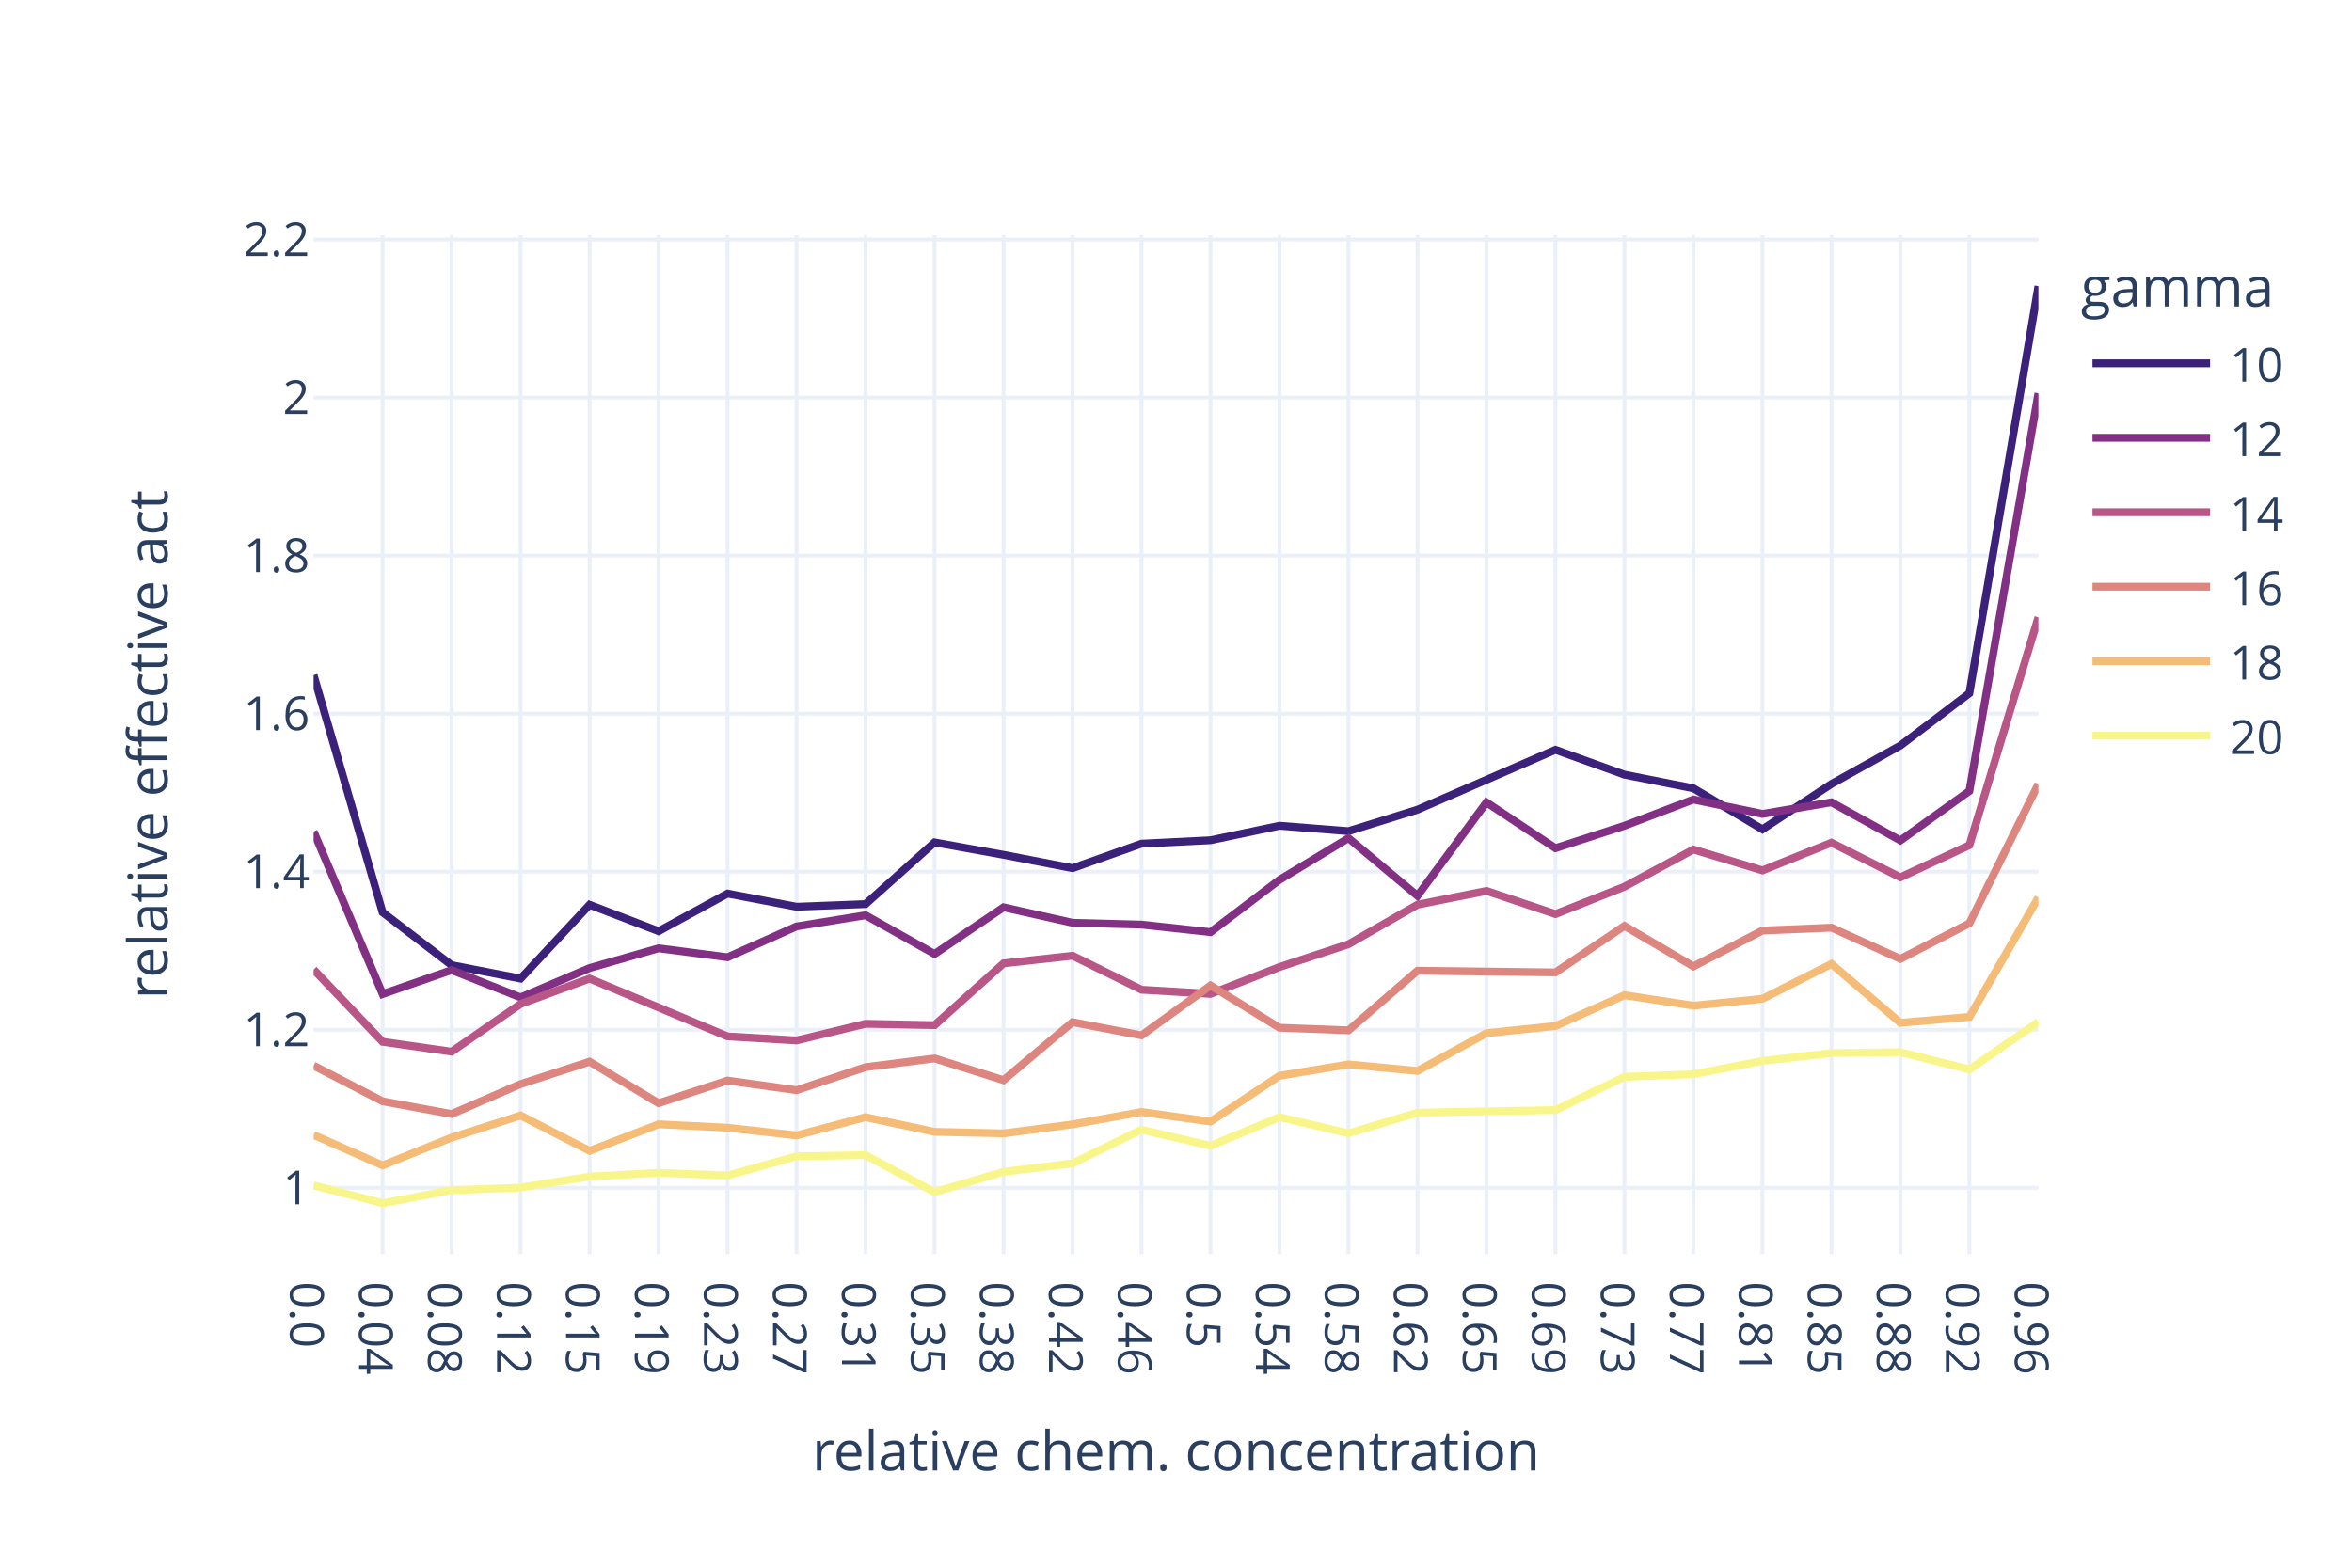
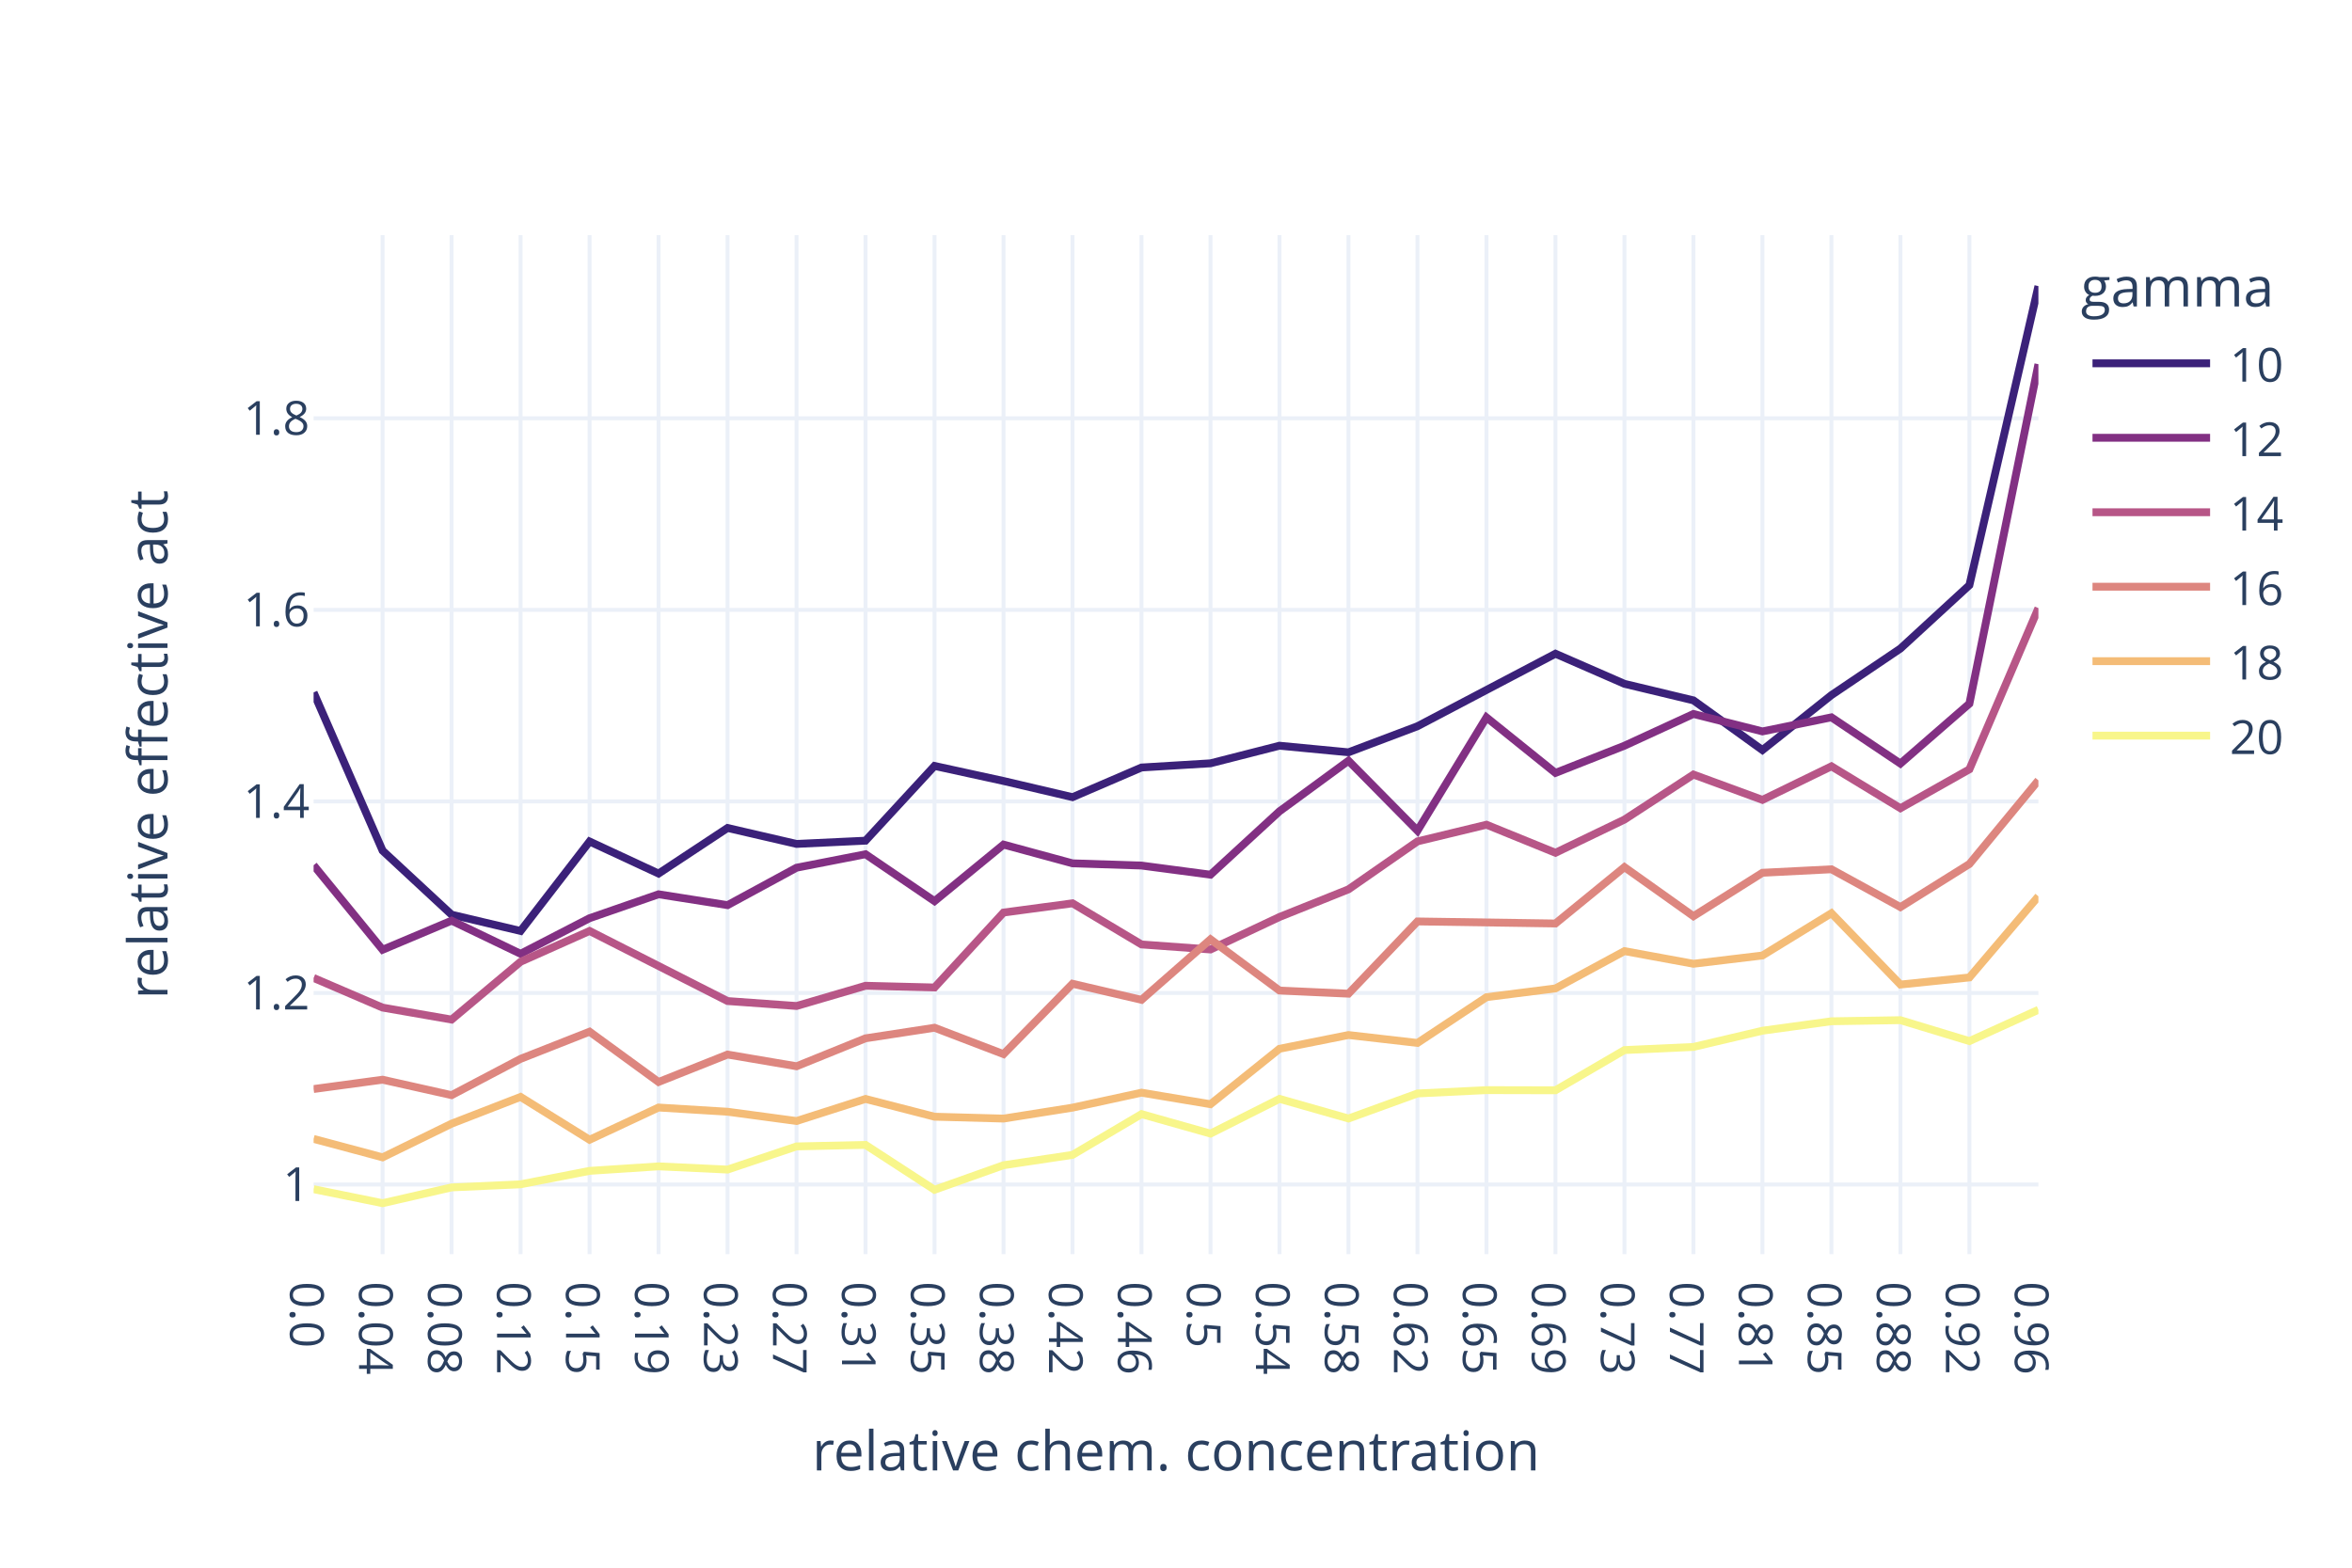
<svg xmlns="http://www.w3.org/2000/svg" class="main-svg" width="600" height="400" style="" viewBox="0 0 600 400">
  <rect x="0" y="0" width="600" height="400" style="fill: rgb(255, 255, 255); fill-opacity: 1;" />
-   <defs id="defs-947ca0">
+   <defs id="defs-1a17e1">
    <g class="clips">
-       <clipPath id="clip947ca0xyplot" class="plotclip">
+       <clipPath id="clip1a17e1xyplot" class="plotclip">
        <rect width="440" height="260" />
      </clipPath>
-       <clipPath class="axesclip" id="clip947ca0x">
+       <clipPath class="axesclip" id="clip1a17e1x">
        <rect x="80" y="0" width="440" height="400" />
      </clipPath>
-       <clipPath class="axesclip" id="clip947ca0y">
+       <clipPath class="axesclip" id="clip1a17e1y">
        <rect x="0" y="60" width="600" height="260" />
      </clipPath>
-       <clipPath class="axesclip" id="clip947ca0xy">
+       <clipPath class="axesclip" id="clip1a17e1xy">
        <rect x="80" y="60" width="440" height="260" />
      </clipPath>
    </g>
    <g class="gradients" />
    <g class="patterns" />
  </defs>
  <g class="bglayer" />
  <g class="layer-below">
    <g class="imagelayer" />
    <g class="shapelayer" />
  </g>
  <g class="cartesianlayer">
    <g class="subplot xy">
      <g class="layer-subplot">
        <g class="shapelayer" />
        <g class="imagelayer" />
      </g>
      <g class="minor-gridlayer">
        <g class="x" />
        <g class="y" />
      </g>
      <g class="gridlayer">
        <g class="x">
          <path class="xgrid crisp" transform="translate(97.6,0)" d="M0,60v260" style="stroke: rgb(235, 240, 248); stroke-opacity: 1; stroke-width: 1px;" />
          <path class="xgrid crisp" transform="translate(115.2,0)" d="M0,60v260" style="stroke: rgb(235, 240, 248); stroke-opacity: 1; stroke-width: 1px;" />
          <path class="xgrid crisp" transform="translate(132.8,0)" d="M0,60v260" style="stroke: rgb(235, 240, 248); stroke-opacity: 1; stroke-width: 1px;" />
          <path class="xgrid crisp" transform="translate(150.4,0)" d="M0,60v260" style="stroke: rgb(235, 240, 248); stroke-opacity: 1; stroke-width: 1px;" />
          <path class="xgrid crisp" transform="translate(168,0)" d="M0,60v260" style="stroke: rgb(235, 240, 248); stroke-opacity: 1; stroke-width: 1px;" />
          <path class="xgrid crisp" transform="translate(185.6,0)" d="M0,60v260" style="stroke: rgb(235, 240, 248); stroke-opacity: 1; stroke-width: 1px;" />
          <path class="xgrid crisp" transform="translate(203.2,0)" d="M0,60v260" style="stroke: rgb(235, 240, 248); stroke-opacity: 1; stroke-width: 1px;" />
          <path class="xgrid crisp" transform="translate(220.8,0)" d="M0,60v260" style="stroke: rgb(235, 240, 248); stroke-opacity: 1; stroke-width: 1px;" />
          <path class="xgrid crisp" transform="translate(238.4,0)" d="M0,60v260" style="stroke: rgb(235, 240, 248); stroke-opacity: 1; stroke-width: 1px;" />
          <path class="xgrid crisp" transform="translate(256,0)" d="M0,60v260" style="stroke: rgb(235, 240, 248); stroke-opacity: 1; stroke-width: 1px;" />
          <path class="xgrid crisp" transform="translate(273.6,0)" d="M0,60v260" style="stroke: rgb(235, 240, 248); stroke-opacity: 1; stroke-width: 1px;" />
          <path class="xgrid crisp" transform="translate(291.2,0)" d="M0,60v260" style="stroke: rgb(235, 240, 248); stroke-opacity: 1; stroke-width: 1px;" />
          <path class="xgrid crisp" transform="translate(308.8,0)" d="M0,60v260" style="stroke: rgb(235, 240, 248); stroke-opacity: 1; stroke-width: 1px;" />
          <path class="xgrid crisp" transform="translate(326.4,0)" d="M0,60v260" style="stroke: rgb(235, 240, 248); stroke-opacity: 1; stroke-width: 1px;" />
          <path class="xgrid crisp" transform="translate(344,0)" d="M0,60v260" style="stroke: rgb(235, 240, 248); stroke-opacity: 1; stroke-width: 1px;" />
          <path class="xgrid crisp" transform="translate(361.6,0)" d="M0,60v260" style="stroke: rgb(235, 240, 248); stroke-opacity: 1; stroke-width: 1px;" />
          <path class="xgrid crisp" transform="translate(379.2,0)" d="M0,60v260" style="stroke: rgb(235, 240, 248); stroke-opacity: 1; stroke-width: 1px;" />
          <path class="xgrid crisp" transform="translate(396.8,0)" d="M0,60v260" style="stroke: rgb(235, 240, 248); stroke-opacity: 1; stroke-width: 1px;" />
          <path class="xgrid crisp" transform="translate(414.4,0)" d="M0,60v260" style="stroke: rgb(235, 240, 248); stroke-opacity: 1; stroke-width: 1px;" />
          <path class="xgrid crisp" transform="translate(432,0)" d="M0,60v260" style="stroke: rgb(235, 240, 248); stroke-opacity: 1; stroke-width: 1px;" />
          <path class="xgrid crisp" transform="translate(449.6,0)" d="M0,60v260" style="stroke: rgb(235, 240, 248); stroke-opacity: 1; stroke-width: 1px;" />
          <path class="xgrid crisp" transform="translate(467.2,0)" d="M0,60v260" style="stroke: rgb(235, 240, 248); stroke-opacity: 1; stroke-width: 1px;" />
          <path class="xgrid crisp" transform="translate(484.8,0)" d="M0,60v260" style="stroke: rgb(235, 240, 248); stroke-opacity: 1; stroke-width: 1px;" />
          <path class="xgrid crisp" transform="translate(502.4,0)" d="M0,60v260" style="stroke: rgb(235, 240, 248); stroke-opacity: 1; stroke-width: 1px;" />
        </g>
        <g class="y">
-           <path class="ygrid crisp" transform="translate(0,303.07)" d="M80,0h440" style="stroke: rgb(235, 240, 248); stroke-opacity: 1; stroke-width: 1px;" />
-           <path class="ygrid crisp" transform="translate(0,262.74)" d="M80,0h440" style="stroke: rgb(235, 240, 248); stroke-opacity: 1; stroke-width: 1px;" />
-           <path class="ygrid crisp" transform="translate(0,222.41)" d="M80,0h440" style="stroke: rgb(235, 240, 248); stroke-opacity: 1; stroke-width: 1px;" />
-           <path class="ygrid crisp" transform="translate(0,182.09)" d="M80,0h440" style="stroke: rgb(235, 240, 248); stroke-opacity: 1; stroke-width: 1px;" />
-           <path class="ygrid crisp" transform="translate(0,141.76)" d="M80,0h440" style="stroke: rgb(235, 240, 248); stroke-opacity: 1; stroke-width: 1px;" />
-           <path class="ygrid crisp" transform="translate(0,101.43)" d="M80,0h440" style="stroke: rgb(235, 240, 248); stroke-opacity: 1; stroke-width: 1px;" />
-           <path class="ygrid crisp" transform="translate(0,61.11)" d="M80,0h440" style="stroke: rgb(235, 240, 248); stroke-opacity: 1; stroke-width: 1px;" />
+           <path class="ygrid crisp" transform="translate(0,302.23)" d="M80,0h440" style="stroke: rgb(235, 240, 248); stroke-opacity: 1; stroke-width: 1px;" />
+           <path class="ygrid crisp" transform="translate(0,253.36)" d="M80,0h440" style="stroke: rgb(235, 240, 248); stroke-opacity: 1; stroke-width: 1px;" />
+           <path class="ygrid crisp" transform="translate(0,204.48)" d="M80,0h440" style="stroke: rgb(235, 240, 248); stroke-opacity: 1; stroke-width: 1px;" />
+           <path class="ygrid crisp" transform="translate(0,155.61)" d="M80,0h440" style="stroke: rgb(235, 240, 248); stroke-opacity: 1; stroke-width: 1px;" />
+           <path class="ygrid crisp" transform="translate(0,106.73)" d="M80,0h440" style="stroke: rgb(235, 240, 248); stroke-opacity: 1; stroke-width: 1px;" />
        </g>
      </g>
      <g class="zerolinelayer" />
      <g class="layer-between">
        <g class="shapelayer" />
        <g class="imagelayer" />
      </g>
      <path class="xlines-below" />
      <path class="ylines-below" />
      <g class="overlines-below" />
      <g class="xaxislayer-below" />
      <g class="yaxislayer-below" />
      <g class="overaxes-below" />
      <g class="overplot">
-         <g class="xy" transform="translate(80,60)" clip-path="url(#clip947ca0xyplot)">
+         <g class="xy" transform="translate(80,60)" clip-path="url(#clip1a17e1xyplot)">
          <g class="scatterlayer mlayer">
-             <g class="trace scatter trace025e24" style="stroke-miterlimit: 2; opacity: 1;">
-               <g class="fills" />
-               <g class="errorbars" />
-               <g class="lines">
-                 <path class="js-line" d="M0,112.26L17.6,172.78L35.2,186.26L52.8,189.69L70.4,170.85L88,177.6L105.6,168L123.2,171.36L140.8,170.68L158.4,154.94L176,158.11L193.6,161.52L211.2,155.27L228.8,154.39L246.4,150.69L264,152.07L281.6,146.59L316.8,131.32L334.4,137.66L352,141.14L369.6,151.6L387.2,140.03L404.8,130.23L422.4,116.88L440,13" style="vector-effect: none; fill: none; stroke: rgb(59, 33, 121); stroke-opacity: 1; stroke-width: 2px; opacity: 1;" />
-               </g>
-               <g class="points" />
-               <g class="text" />
-             </g>
-             <g class="trace scatter tracef1f016" style="stroke-miterlimit: 2; opacity: 1;">
-               <g class="fills" />
-               <g class="errorbars" />
-               <g class="lines">
-                 <path class="js-line" d="M0,152.16L17.6,193.64L35.2,187.52L52.8,194.49L70.4,187L88,181.96L105.6,184.25L123.2,176.38L140.8,173.53L158.4,183.41L176,171.5L193.6,175.45L211.2,175.92L228.8,177.84L246.4,164.49L264,153.85L281.6,168.57L299.2,144.73L316.8,156.41L334.4,150.69L352,144L369.6,147.67L387.2,144.71L404.8,154.45L422.4,141.82L440,40.34" style="vector-effect: none; fill: none; stroke: rgb(130, 48, 131); stroke-opacity: 1; stroke-width: 2px; opacity: 1;" />
-               </g>
-               <g class="points" />
-               <g class="text" />
-             </g>
-             <g class="trace scatter tracef3521b" style="stroke-miterlimit: 2; opacity: 1;">
-               <g class="fills" />
-               <g class="errorbars" />
-               <g class="lines">
-                 <path class="js-line" d="M0,187.38L17.6,205.82L35.2,208.34L52.8,196.16L70.4,189.69L105.6,204.44L123.2,205.48L140.8,201.22L158.4,201.58L176,185.81L193.6,183.86L211.2,192.53L228.8,193.59L246.4,186.74L264,180.92L281.6,170.83L299.2,167.32L316.8,173.23L334.4,166.24L352,156.76L369.6,162.09L387.2,155.02L404.8,163.85L422.4,155.65L440,97.5" style="vector-effect: none; fill: none; stroke: rgb(183, 86, 135); stroke-opacity: 1; stroke-width: 2px; opacity: 1;" />
-               </g>
-               <g class="points" />
-               <g class="text" />
-             </g>
-             <g class="trace scatter traceee836c" style="stroke-miterlimit: 2; opacity: 1;">
-               <g class="fills" />
-               <g class="errorbars" />
-               <g class="lines">
-                 <path class="js-line" d="M0,211.9L17.6,221L35.2,224.25L52.8,216.61L70.4,210.89L88,221.48L105.6,215.71L123.2,218.17L140.8,212.29L158.4,210.06L176,215.61L193.6,200.81L211.2,204.18L228.8,191.45L246.4,202.23L264,202.89L281.6,187.69L316.8,188.11L334.4,176.25L352,186.58L369.6,177.43L387.2,176.7L404.8,184.66L422.4,175.58L440,140.05" style="vector-effect: none; fill: none; stroke: rgb(221, 134, 127); stroke-opacity: 1; stroke-width: 2px; opacity: 1;" />
-               </g>
-               <g class="points" />
-               <g class="text" />
-             </g>
-             <g class="trace scatter trace6ddbf0" style="stroke-miterlimit: 2; opacity: 1;">
-               <g class="fills" />
-               <g class="errorbars" />
-               <g class="lines">
-                 <path class="js-line" d="M0,229.59L17.6,237.35L35.2,230.26L52.8,224.62L70.4,233.64L88,226.86L105.6,227.74L123.2,229.7L140.8,225.05L158.4,228.79L176,229.19L193.6,226.89L211.2,223.73L228.8,226.16L246.4,214.49L264,211.59L281.6,213.26L299.2,203.62L316.8,201.78L334.4,193.93L352,196.6L369.6,194.85L387.2,185.95L404.8,200.97L422.4,199.47L440,169" style="vector-effect: none; fill: none; stroke: rgb(244, 188, 119); stroke-opacity: 1; stroke-width: 2px; opacity: 1;" />
-               </g>
-               <g class="points" />
-               <g class="text" />
-             </g>
-             <g class="trace scatter traceea0398" style="stroke-miterlimit: 2; opacity: 1;">
-               <g class="fills" />
-               <g class="errorbars" />
-               <g class="lines">
-                 <path class="js-line" d="M0,242.44L17.6,247L35.2,243.68L52.8,243.02L70.4,240.2L88,239.25L105.6,239.92L123.2,235.04L140.8,234.72L158.4,244.17L176,239L193.6,236.83L211.2,228.25L228.8,232.35L246.4,225.04L264,229.17L281.6,223.9L316.8,223.23L334.4,214.76L352,214.1L369.6,210.69L387.2,208.7L404.8,208.47L422.4,212.87L440,200.74" style="vector-effect: none; fill: none; stroke: rgb(248, 246, 139); stroke-opacity: 1; stroke-width: 2px; opacity: 1;" />
+             <g class="trace scatter traceacb4ad" style="stroke-miterlimit: 2; opacity: 1;">
+               <g class="fills" />
+               <g class="errorbars" />
+               <g class="lines">
+                 <path class="js-line" d="M0,116.67L17.6,157.05L35.2,173.38L52.8,177.54L70.4,154.71L88,162.89L105.6,151.26L123.2,155.33L140.8,154.5L158.4,135.43L176,139.27L193.6,143.4L211.2,135.83L228.8,134.76L246.4,130.27L264,131.95L281.6,125.3L316.8,106.8L334.4,114.48L352,118.7L369.6,131.38L387.2,117.36L404.8,105.48L422.4,89.3L440,13" style="vector-effect: none; fill: none; stroke: rgb(59, 33, 121); stroke-opacity: 1; stroke-width: 2px; opacity: 1;" />
+               </g>
+               <g class="points" />
+               <g class="text" />
+             </g>
+             <g class="trace scatter traceb1a77c" style="stroke-miterlimit: 2; opacity: 1;">
+               <g class="fills" />
+               <g class="errorbars" />
+               <g class="lines">
+                 <path class="js-line" d="M0,160.77L17.6,182.33L35.2,174.91L52.8,183.36L70.4,174.28L88,168.18L105.6,170.95L123.2,161.4L140.8,157.96L158.4,169.93L176,155.5L193.6,160.28L211.2,160.85L228.8,163.18L246.4,147L264,134.11L281.6,151.95L299.2,123.05L316.8,137.21L334.4,130.27L352,122.17L369.6,126.62L387.2,123.03L404.8,134.83L422.4,119.53L440,32.92" style="vector-effect: none; fill: none; stroke: rgb(130, 48, 131); stroke-opacity: 1; stroke-width: 2px; opacity: 1;" />
+               </g>
+               <g class="points" />
+               <g class="text" />
+             </g>
+             <g class="trace scatter tracedde75a" style="stroke-miterlimit: 2; opacity: 1;">
+               <g class="fills" />
+               <g class="errorbars" />
+               <g class="lines">
+                 <path class="js-line" d="M0,189.53L17.6,197.09L35.2,200.15L52.8,185.39L70.4,177.54L105.6,195.42L123.2,196.68L140.8,191.52L158.4,191.96L176,172.84L193.6,170.48L211.2,180.98L228.8,182.26L246.4,173.97L264,166.92L281.6,154.68L299.2,150.43L316.8,157.59L334.4,149.12L352,137.63L369.6,144.09L387.2,135.53L404.8,146.22L422.4,136.29L440,95.16" style="vector-effect: none; fill: none; stroke: rgb(183, 86, 135); stroke-opacity: 1; stroke-width: 2px; opacity: 1;" />
+               </g>
+               <g class="points" />
+               <g class="text" />
+             </g>
+             <g class="trace scatter tracea29e81" style="stroke-miterlimit: 2; opacity: 1;">
+               <g class="fills" />
+               <g class="errorbars" />
+               <g class="lines">
+                 <path class="js-line" d="M0,217.87L17.6,215.49L35.2,219.43L52.8,210.17L70.4,203.24L88,216.07L105.6,209.07L123.2,212.06L140.8,204.93L158.4,202.23L176,208.96L193.6,191.01L211.2,195.11L228.8,179.67L246.4,192.74L264,193.54L281.6,175.11L316.8,175.63L334.4,161.25L352,173.77L369.6,162.69L387.2,161.8L404.8,171.45L422.4,160.45L440,139.11" style="vector-effect: none; fill: none; stroke: rgb(221, 134, 127); stroke-opacity: 1; stroke-width: 2px; opacity: 1;" />
+               </g>
+               <g class="points" />
+               <g class="text" />
+             </g>
+             <g class="trace scatter trace8da8a5" style="stroke-miterlimit: 2; opacity: 1;">
+               <g class="fills" />
+               <g class="errorbars" />
+               <g class="lines">
+                 <path class="js-line" d="M0,230.59L17.6,235.3L35.2,226.71L52.8,219.88L70.4,230.81L88,222.59L105.6,223.66L123.2,226.03L140.8,220.4L158.4,224.93L176,225.41L193.6,222.62L211.2,218.8L228.8,221.74L246.4,207.6L264,204.09L281.6,206.11L299.2,194.43L316.8,192.2L334.4,182.68L352,185.91L369.6,183.8L387.2,173.01L404.8,191.21L422.4,189.4L440,168.7" style="vector-effect: none; fill: none; stroke: rgb(244, 188, 119); stroke-opacity: 1; stroke-width: 2px; opacity: 1;" />
+               </g>
+               <g class="points" />
+               <g class="text" />
+             </g>
+             <g class="trace scatter traced5c2eb" style="stroke-miterlimit: 2; opacity: 1;">
+               <g class="fills" />
+               <g class="errorbars" />
+               <g class="lines">
+                 <path class="js-line" d="M0,243.42L17.6,247L35.2,242.97L52.8,242.18L70.4,238.75L88,237.6L105.6,238.42L123.2,232.51L140.8,232.12L158.4,243.57L176,237.31L193.6,234.67L211.2,224.27L228.8,229.24L246.4,220.38L264,225.39L281.6,219L299.2,218.15L316.8,218.19L334.4,207.93L352,207.13L369.6,202.99L387.2,200.58L404.8,200.3L422.4,205.64L440,197.65" style="vector-effect: none; fill: none; stroke: rgb(248, 246, 139); stroke-opacity: 1; stroke-width: 2px; opacity: 1;" />
              </g>
              <g class="points" />
              <g class="text" />
            </g>
          </g>
        </g>
      </g>
      <g class="zerolinelayer-above" />
      <path class="xlines-above crisp" d="M0,0" style="fill: none;" />
      <path class="ylines-above crisp" d="M0,0" style="fill: none;" />
      <g class="overlines-above" />
      <g class="xaxislayer-above">
        <g class="xtick">
          <text text-anchor="start" x="0" y="333" transform="translate(80,0) rotate(90,0,327)" style="font-family: 'Open Sans', verdana, arial, sans-serif; font-size: 12px; fill: rgb(42, 63, 95); fill-opacity: 1; white-space: pre;">0.0</text>
        </g>
        <g class="xtick">
          <text text-anchor="start" x="0" y="333" transform="translate(97.6,0) rotate(90,0,327)" style="font-family: 'Open Sans', verdana, arial, sans-serif; font-size: 12px; fill: rgb(42, 63, 95); fill-opacity: 1; white-space: pre;">0.04</text>
        </g>
        <g class="xtick">
          <text text-anchor="start" x="0" y="333" transform="translate(115.2,0) rotate(90,0,327)" style="font-family: 'Open Sans', verdana, arial, sans-serif; font-size: 12px; fill: rgb(42, 63, 95); fill-opacity: 1; white-space: pre;">0.08</text>
        </g>
        <g class="xtick">
          <text text-anchor="start" x="0" y="333" transform="translate(132.8,0) rotate(90,0,327)" style="font-family: 'Open Sans', verdana, arial, sans-serif; font-size: 12px; fill: rgb(42, 63, 95); fill-opacity: 1; white-space: pre;">0.12</text>
        </g>
        <g class="xtick">
          <text text-anchor="start" x="0" y="333" transform="translate(150.4,0) rotate(90,0,327)" style="font-family: 'Open Sans', verdana, arial, sans-serif; font-size: 12px; fill: rgb(42, 63, 95); fill-opacity: 1; white-space: pre;">0.15</text>
        </g>
        <g class="xtick">
          <text text-anchor="start" x="0" y="333" transform="translate(168,0) rotate(90,0,327)" style="font-family: 'Open Sans', verdana, arial, sans-serif; font-size: 12px; fill: rgb(42, 63, 95); fill-opacity: 1; white-space: pre;">0.19</text>
        </g>
        <g class="xtick">
          <text text-anchor="start" x="0" y="333" transform="translate(185.6,0) rotate(90,0,327)" style="font-family: 'Open Sans', verdana, arial, sans-serif; font-size: 12px; fill: rgb(42, 63, 95); fill-opacity: 1; white-space: pre;">0.23</text>
        </g>
        <g class="xtick">
          <text text-anchor="start" x="0" y="333" transform="translate(203.2,0) rotate(90,0,327)" style="font-family: 'Open Sans', verdana, arial, sans-serif; font-size: 12px; fill: rgb(42, 63, 95); fill-opacity: 1; white-space: pre;">0.27</text>
        </g>
        <g class="xtick">
          <text text-anchor="start" x="0" y="333" transform="translate(220.8,0) rotate(90,0,327)" style="font-family: 'Open Sans', verdana, arial, sans-serif; font-size: 12px; fill: rgb(42, 63, 95); fill-opacity: 1; white-space: pre;">0.31</text>
        </g>
        <g class="xtick">
          <text text-anchor="start" x="0" y="333" transform="translate(238.4,0) rotate(90,0,327)" style="font-family: 'Open Sans', verdana, arial, sans-serif; font-size: 12px; fill: rgb(42, 63, 95); fill-opacity: 1; white-space: pre;">0.35</text>
        </g>
        <g class="xtick">
          <text text-anchor="start" x="0" y="333" transform="translate(256,0) rotate(90,0,327)" style="font-family: 'Open Sans', verdana, arial, sans-serif; font-size: 12px; fill: rgb(42, 63, 95); fill-opacity: 1; white-space: pre;">0.38</text>
        </g>
        <g class="xtick">
          <text text-anchor="start" x="0" y="333" transform="translate(273.6,0) rotate(90,0,327)" style="font-family: 'Open Sans', verdana, arial, sans-serif; font-size: 12px; fill: rgb(42, 63, 95); fill-opacity: 1; white-space: pre;">0.42</text>
        </g>
        <g class="xtick">
          <text text-anchor="start" x="0" y="333" transform="translate(291.2,0) rotate(90,0,327)" style="font-family: 'Open Sans', verdana, arial, sans-serif; font-size: 12px; fill: rgb(42, 63, 95); fill-opacity: 1; white-space: pre;">0.46</text>
        </g>
        <g class="xtick">
          <text text-anchor="start" x="0" y="333" transform="translate(308.8,0) rotate(90,0,327)" style="font-family: 'Open Sans', verdana, arial, sans-serif; font-size: 12px; fill: rgb(42, 63, 95); fill-opacity: 1; white-space: pre;">0.5</text>
        </g>
        <g class="xtick">
          <text text-anchor="start" x="0" y="333" transform="translate(326.4,0) rotate(90,0,327)" style="font-family: 'Open Sans', verdana, arial, sans-serif; font-size: 12px; fill: rgb(42, 63, 95); fill-opacity: 1; white-space: pre;">0.54</text>
        </g>
        <g class="xtick">
          <text text-anchor="start" x="0" y="333" transform="translate(344,0) rotate(90,0,327)" style="font-family: 'Open Sans', verdana, arial, sans-serif; font-size: 12px; fill: rgb(42, 63, 95); fill-opacity: 1; white-space: pre;">0.58</text>
        </g>
        <g class="xtick">
          <text text-anchor="start" x="0" y="333" transform="translate(361.6,0) rotate(90,0,327)" style="font-family: 'Open Sans', verdana, arial, sans-serif; font-size: 12px; fill: rgb(42, 63, 95); fill-opacity: 1; white-space: pre;">0.62</text>
        </g>
        <g class="xtick">
          <text text-anchor="start" x="0" y="333" transform="translate(379.2,0) rotate(90,0,327)" style="font-family: 'Open Sans', verdana, arial, sans-serif; font-size: 12px; fill: rgb(42, 63, 95); fill-opacity: 1; white-space: pre;">0.65</text>
        </g>
        <g class="xtick">
          <text text-anchor="start" x="0" y="333" transform="translate(396.8,0) rotate(90,0,327)" style="font-family: 'Open Sans', verdana, arial, sans-serif; font-size: 12px; fill: rgb(42, 63, 95); fill-opacity: 1; white-space: pre;">0.69</text>
        </g>
        <g class="xtick">
          <text text-anchor="start" x="0" y="333" transform="translate(414.4,0) rotate(90,0,327)" style="font-family: 'Open Sans', verdana, arial, sans-serif; font-size: 12px; fill: rgb(42, 63, 95); fill-opacity: 1; white-space: pre;">0.73</text>
        </g>
        <g class="xtick">
          <text text-anchor="start" x="0" y="333" transform="translate(432,0) rotate(90,0,327)" style="font-family: 'Open Sans', verdana, arial, sans-serif; font-size: 12px; fill: rgb(42, 63, 95); fill-opacity: 1; white-space: pre;">0.77</text>
        </g>
        <g class="xtick">
          <text text-anchor="start" x="0" y="333" transform="translate(449.6,0) rotate(90,0,327)" style="font-family: 'Open Sans', verdana, arial, sans-serif; font-size: 12px; fill: rgb(42, 63, 95); fill-opacity: 1; white-space: pre;">0.81</text>
        </g>
        <g class="xtick">
          <text text-anchor="start" x="0" y="333" transform="translate(467.2,0) rotate(90,0,327)" style="font-family: 'Open Sans', verdana, arial, sans-serif; font-size: 12px; fill: rgb(42, 63, 95); fill-opacity: 1; white-space: pre;">0.85</text>
        </g>
        <g class="xtick">
          <text text-anchor="start" x="0" y="333" transform="translate(484.8,0) rotate(90,0,327)" style="font-family: 'Open Sans', verdana, arial, sans-serif; font-size: 12px; fill: rgb(42, 63, 95); fill-opacity: 1; white-space: pre;">0.88</text>
        </g>
        <g class="xtick">
          <text text-anchor="start" x="0" y="333" transform="translate(502.4,0) rotate(90,0,327)" style="font-family: 'Open Sans', verdana, arial, sans-serif; font-size: 12px; fill: rgb(42, 63, 95); fill-opacity: 1; white-space: pre;">0.92</text>
        </g>
        <g class="xtick">
          <text text-anchor="start" x="0" y="333" transform="translate(520,0) rotate(90,0,327)" style="font-family: 'Open Sans', verdana, arial, sans-serif; font-size: 12px; fill: rgb(42, 63, 95); fill-opacity: 1; white-space: pre;">0.96</text>
        </g>
      </g>
      <g class="yaxislayer-above">
        <g class="ytick">
-           <text text-anchor="end" x="79" y="4.2" transform="translate(0,303.07)" style="font-family: 'Open Sans', verdana, arial, sans-serif; font-size: 12px; fill: rgb(42, 63, 95); fill-opacity: 1; white-space: pre;">1</text>
-         </g>
-         <g class="ytick">
-           <text text-anchor="end" x="79" y="4.2" style="font-family: 'Open Sans', verdana, arial, sans-serif; font-size: 12px; fill: rgb(42, 63, 95); fill-opacity: 1; white-space: pre;" transform="translate(0,262.74)">1.2</text>
-         </g>
-         <g class="ytick">
-           <text text-anchor="end" x="79" y="4.2" style="font-family: 'Open Sans', verdana, arial, sans-serif; font-size: 12px; fill: rgb(42, 63, 95); fill-opacity: 1; white-space: pre;" transform="translate(0,222.41)">1.4</text>
-         </g>
-         <g class="ytick">
-           <text text-anchor="end" x="79" y="4.2" style="font-family: 'Open Sans', verdana, arial, sans-serif; font-size: 12px; fill: rgb(42, 63, 95); fill-opacity: 1; white-space: pre;" transform="translate(0,182.09)">1.6</text>
-         </g>
-         <g class="ytick">
-           <text text-anchor="end" x="79" y="4.2" style="font-family: 'Open Sans', verdana, arial, sans-serif; font-size: 12px; fill: rgb(42, 63, 95); fill-opacity: 1; white-space: pre;" transform="translate(0,141.76)">1.8</text>
-         </g>
-         <g class="ytick">
-           <text text-anchor="end" x="79" y="4.2" style="font-family: 'Open Sans', verdana, arial, sans-serif; font-size: 12px; fill: rgb(42, 63, 95); fill-opacity: 1; white-space: pre;" transform="translate(0,101.43)">2</text>
-         </g>
-         <g class="ytick">
-           <text text-anchor="end" x="79" y="4.2" style="font-family: 'Open Sans', verdana, arial, sans-serif; font-size: 12px; fill: rgb(42, 63, 95); fill-opacity: 1; white-space: pre;" transform="translate(0,61.11)">2.2</text>
+           <text text-anchor="end" x="79" y="4.2" transform="translate(0,302.23)" style="font-family: 'Open Sans', verdana, arial, sans-serif; font-size: 12px; fill: rgb(42, 63, 95); fill-opacity: 1; white-space: pre;">1</text>
+         </g>
+         <g class="ytick">
+           <text text-anchor="end" x="79" y="4.2" style="font-family: 'Open Sans', verdana, arial, sans-serif; font-size: 12px; fill: rgb(42, 63, 95); fill-opacity: 1; white-space: pre;" transform="translate(0,253.36)">1.2</text>
+         </g>
+         <g class="ytick">
+           <text text-anchor="end" x="79" y="4.2" style="font-family: 'Open Sans', verdana, arial, sans-serif; font-size: 12px; fill: rgb(42, 63, 95); fill-opacity: 1; white-space: pre;" transform="translate(0,204.48)">1.4</text>
+         </g>
+         <g class="ytick">
+           <text text-anchor="end" x="79" y="4.2" style="font-family: 'Open Sans', verdana, arial, sans-serif; font-size: 12px; fill: rgb(42, 63, 95); fill-opacity: 1; white-space: pre;" transform="translate(0,155.61)">1.6</text>
+         </g>
+         <g class="ytick">
+           <text text-anchor="end" x="79" y="4.2" style="font-family: 'Open Sans', verdana, arial, sans-serif; font-size: 12px; fill: rgb(42, 63, 95); fill-opacity: 1; white-space: pre;" transform="translate(0,106.73)">1.8</text>
        </g>
      </g>
      <g class="overaxes-above" />
    </g>
  </g>
  <g class="polarlayer" />
  <g class="smithlayer" />
  <g class="ternarylayer" />
  <g class="geolayer" />
  <g class="funnelarealayer" />
  <g class="pielayer" />
  <g class="iciclelayer" />
  <g class="treemaplayer" />
  <g class="sunburstlayer" />
  <g class="glimages" />
-   <defs id="topdefs-947ca0">
+   <defs id="topdefs-1a17e1">
    <g class="clips" />
-     <clipPath id="legend947ca0">
+     <clipPath id="legend1a17e1">
      <rect width="59" height="143" x="0" y="0" />
    </clipPath>
  </defs>
  <g class="layer-above">
    <g class="imagelayer" />
    <g class="shapelayer" />
  </g>
  <g class="infolayer">
    <g class="legend" pointer-events="all" transform="translate(528.8,60)">
      <rect class="bg" shape-rendering="crispEdges" style="stroke: rgb(68, 68, 68); stroke-opacity: 1; fill: rgb(255, 255, 255); fill-opacity: 1; stroke-width: 0px;" width="59" height="143" x="0" y="0" />
-       <g class="scrollbox" transform="" clip-path="url(#legend947ca0)">
+       <g class="scrollbox" transform="" clip-path="url(#legend1a17e1)">
        <text class="legendtitletext" text-anchor="start" x="2" y="18.2" style="font-family: 'Open Sans', verdana, arial, sans-serif; font-size: 14px; fill: rgb(42, 63, 95); fill-opacity: 1; white-space: pre;">gamma</text>
        <g class="groups" transform="">
          <g class="traces" transform="translate(0,32.7)" style="opacity: 1;">
            <text class="legendtext" text-anchor="start" x="40" y="4.68" style="font-family: 'Open Sans', verdana, arial, sans-serif; font-size: 12px; fill: rgb(42, 63, 95); fill-opacity: 1; white-space: pre;">10</text>
            <g class="layers" style="opacity: 1;">
              <g class="legendfill" />
              <g class="legendlines">
                <path class="js-line" d="M5,0h30" style="fill: none; stroke: rgb(59, 33, 121); stroke-opacity: 1; stroke-width: 2px;" />
              </g>
              <g class="legendsymbols">
                <g class="legendpoints" />
              </g>
            </g>
            <rect class="legendtoggle" x="0" y="-9.5" width="53.861" height="19" style="fill: rgb(0, 0, 0); fill-opacity: 0;" />
          </g>
        </g>
        <g class="groups" transform="">
          <g class="traces" transform="translate(0,51.7)" style="opacity: 1;">
            <text class="legendtext" text-anchor="start" x="40" y="4.68" style="font-family: 'Open Sans', verdana, arial, sans-serif; font-size: 12px; fill: rgb(42, 63, 95); fill-opacity: 1; white-space: pre;">12</text>
            <g class="layers" style="opacity: 1;">
              <g class="legendfill" />
              <g class="legendlines">
                <path class="js-line" d="M5,0h30" style="fill: none; stroke: rgb(130, 48, 131); stroke-opacity: 1; stroke-width: 2px;" />
              </g>
              <g class="legendsymbols">
                <g class="legendpoints" />
              </g>
            </g>
            <rect class="legendtoggle" x="0" y="-9.5" width="53.861" height="19" style="fill: rgb(0, 0, 0); fill-opacity: 0;" />
          </g>
        </g>
        <g class="groups" transform="">
          <g class="traces" transform="translate(0,70.7)" style="opacity: 1;">
            <text class="legendtext" text-anchor="start" x="40" y="4.68" style="font-family: 'Open Sans', verdana, arial, sans-serif; font-size: 12px; fill: rgb(42, 63, 95); fill-opacity: 1; white-space: pre;">14</text>
            <g class="layers" style="opacity: 1;">
              <g class="legendfill" />
              <g class="legendlines">
                <path class="js-line" d="M5,0h30" style="fill: none; stroke: rgb(183, 86, 135); stroke-opacity: 1; stroke-width: 2px;" />
              </g>
              <g class="legendsymbols">
                <g class="legendpoints" />
              </g>
            </g>
            <rect class="legendtoggle" x="0" y="-9.5" width="53.861" height="19" style="fill: rgb(0, 0, 0); fill-opacity: 0;" />
          </g>
        </g>
        <g class="groups" transform="">
          <g class="traces" transform="translate(0,89.7)" style="opacity: 1;">
            <text class="legendtext" text-anchor="start" x="40" y="4.68" style="font-family: 'Open Sans', verdana, arial, sans-serif; font-size: 12px; fill: rgb(42, 63, 95); fill-opacity: 1; white-space: pre;">16</text>
            <g class="layers" style="opacity: 1;">
              <g class="legendfill" />
              <g class="legendlines">
                <path class="js-line" d="M5,0h30" style="fill: none; stroke: rgb(221, 134, 127); stroke-opacity: 1; stroke-width: 2px;" />
              </g>
              <g class="legendsymbols">
                <g class="legendpoints" />
              </g>
            </g>
            <rect class="legendtoggle" x="0" y="-9.5" width="53.861" height="19" style="fill: rgb(0, 0, 0); fill-opacity: 0;" />
          </g>
        </g>
        <g class="groups" transform="">
          <g class="traces" transform="translate(0,108.7)" style="opacity: 1;">
            <text class="legendtext" text-anchor="start" x="40" y="4.68" style="font-family: 'Open Sans', verdana, arial, sans-serif; font-size: 12px; fill: rgb(42, 63, 95); fill-opacity: 1; white-space: pre;">18</text>
            <g class="layers" style="opacity: 1;">
              <g class="legendfill" />
              <g class="legendlines">
                <path class="js-line" d="M5,0h30" style="fill: none; stroke: rgb(244, 188, 119); stroke-opacity: 1; stroke-width: 2px;" />
              </g>
              <g class="legendsymbols">
                <g class="legendpoints" />
              </g>
            </g>
            <rect class="legendtoggle" x="0" y="-9.5" width="53.861" height="19" style="fill: rgb(0, 0, 0); fill-opacity: 0;" />
          </g>
        </g>
        <g class="groups" transform="">
          <g class="traces" transform="translate(0,127.7)" style="opacity: 1;">
            <text class="legendtext" text-anchor="start" x="40" y="4.68" style="font-family: 'Open Sans', verdana, arial, sans-serif; font-size: 12px; fill: rgb(42, 63, 95); fill-opacity: 1; white-space: pre;">20</text>
            <g class="layers" style="opacity: 1;">
              <g class="legendfill" />
              <g class="legendlines">
                <path class="js-line" d="M5,0h30" style="fill: none; stroke: rgb(248, 246, 139); stroke-opacity: 1; stroke-width: 2px;" />
              </g>
              <g class="legendsymbols">
                <g class="legendpoints" />
              </g>
            </g>
            <rect class="legendtoggle" x="0" y="-9.5" width="53.861" height="19" style="fill: rgb(0, 0, 0); fill-opacity: 0;" />
          </g>
        </g>
      </g>
      <rect class="scrollbar" rx="20" ry="3" width="0" height="0" style="fill: rgb(128, 139, 164); fill-opacity: 1;" x="0" y="0" />
    </g>
    <g class="g-gtitle" />
    <g class="g-xtitle">
      <text class="xtitle" x="300" y="375.175" text-anchor="middle" style="opacity: 1; font-family: 'Open Sans', verdana, arial, sans-serif; font-size: 14px; fill: rgb(42, 63, 95); fill-opacity: 1; white-space: pre;">relative chem. concentration</text>
    </g>
    <g class="g-ytitle">
      <text class="ytitle" transform="rotate(-90,42.725,190)" x="42.725" y="190" text-anchor="middle" style="opacity: 1; font-family: 'Open Sans', verdana, arial, sans-serif; font-size: 14px; fill: rgb(42, 63, 95); fill-opacity: 1; white-space: pre;">relative effective act</text>
    </g>
  </g>
</svg>
